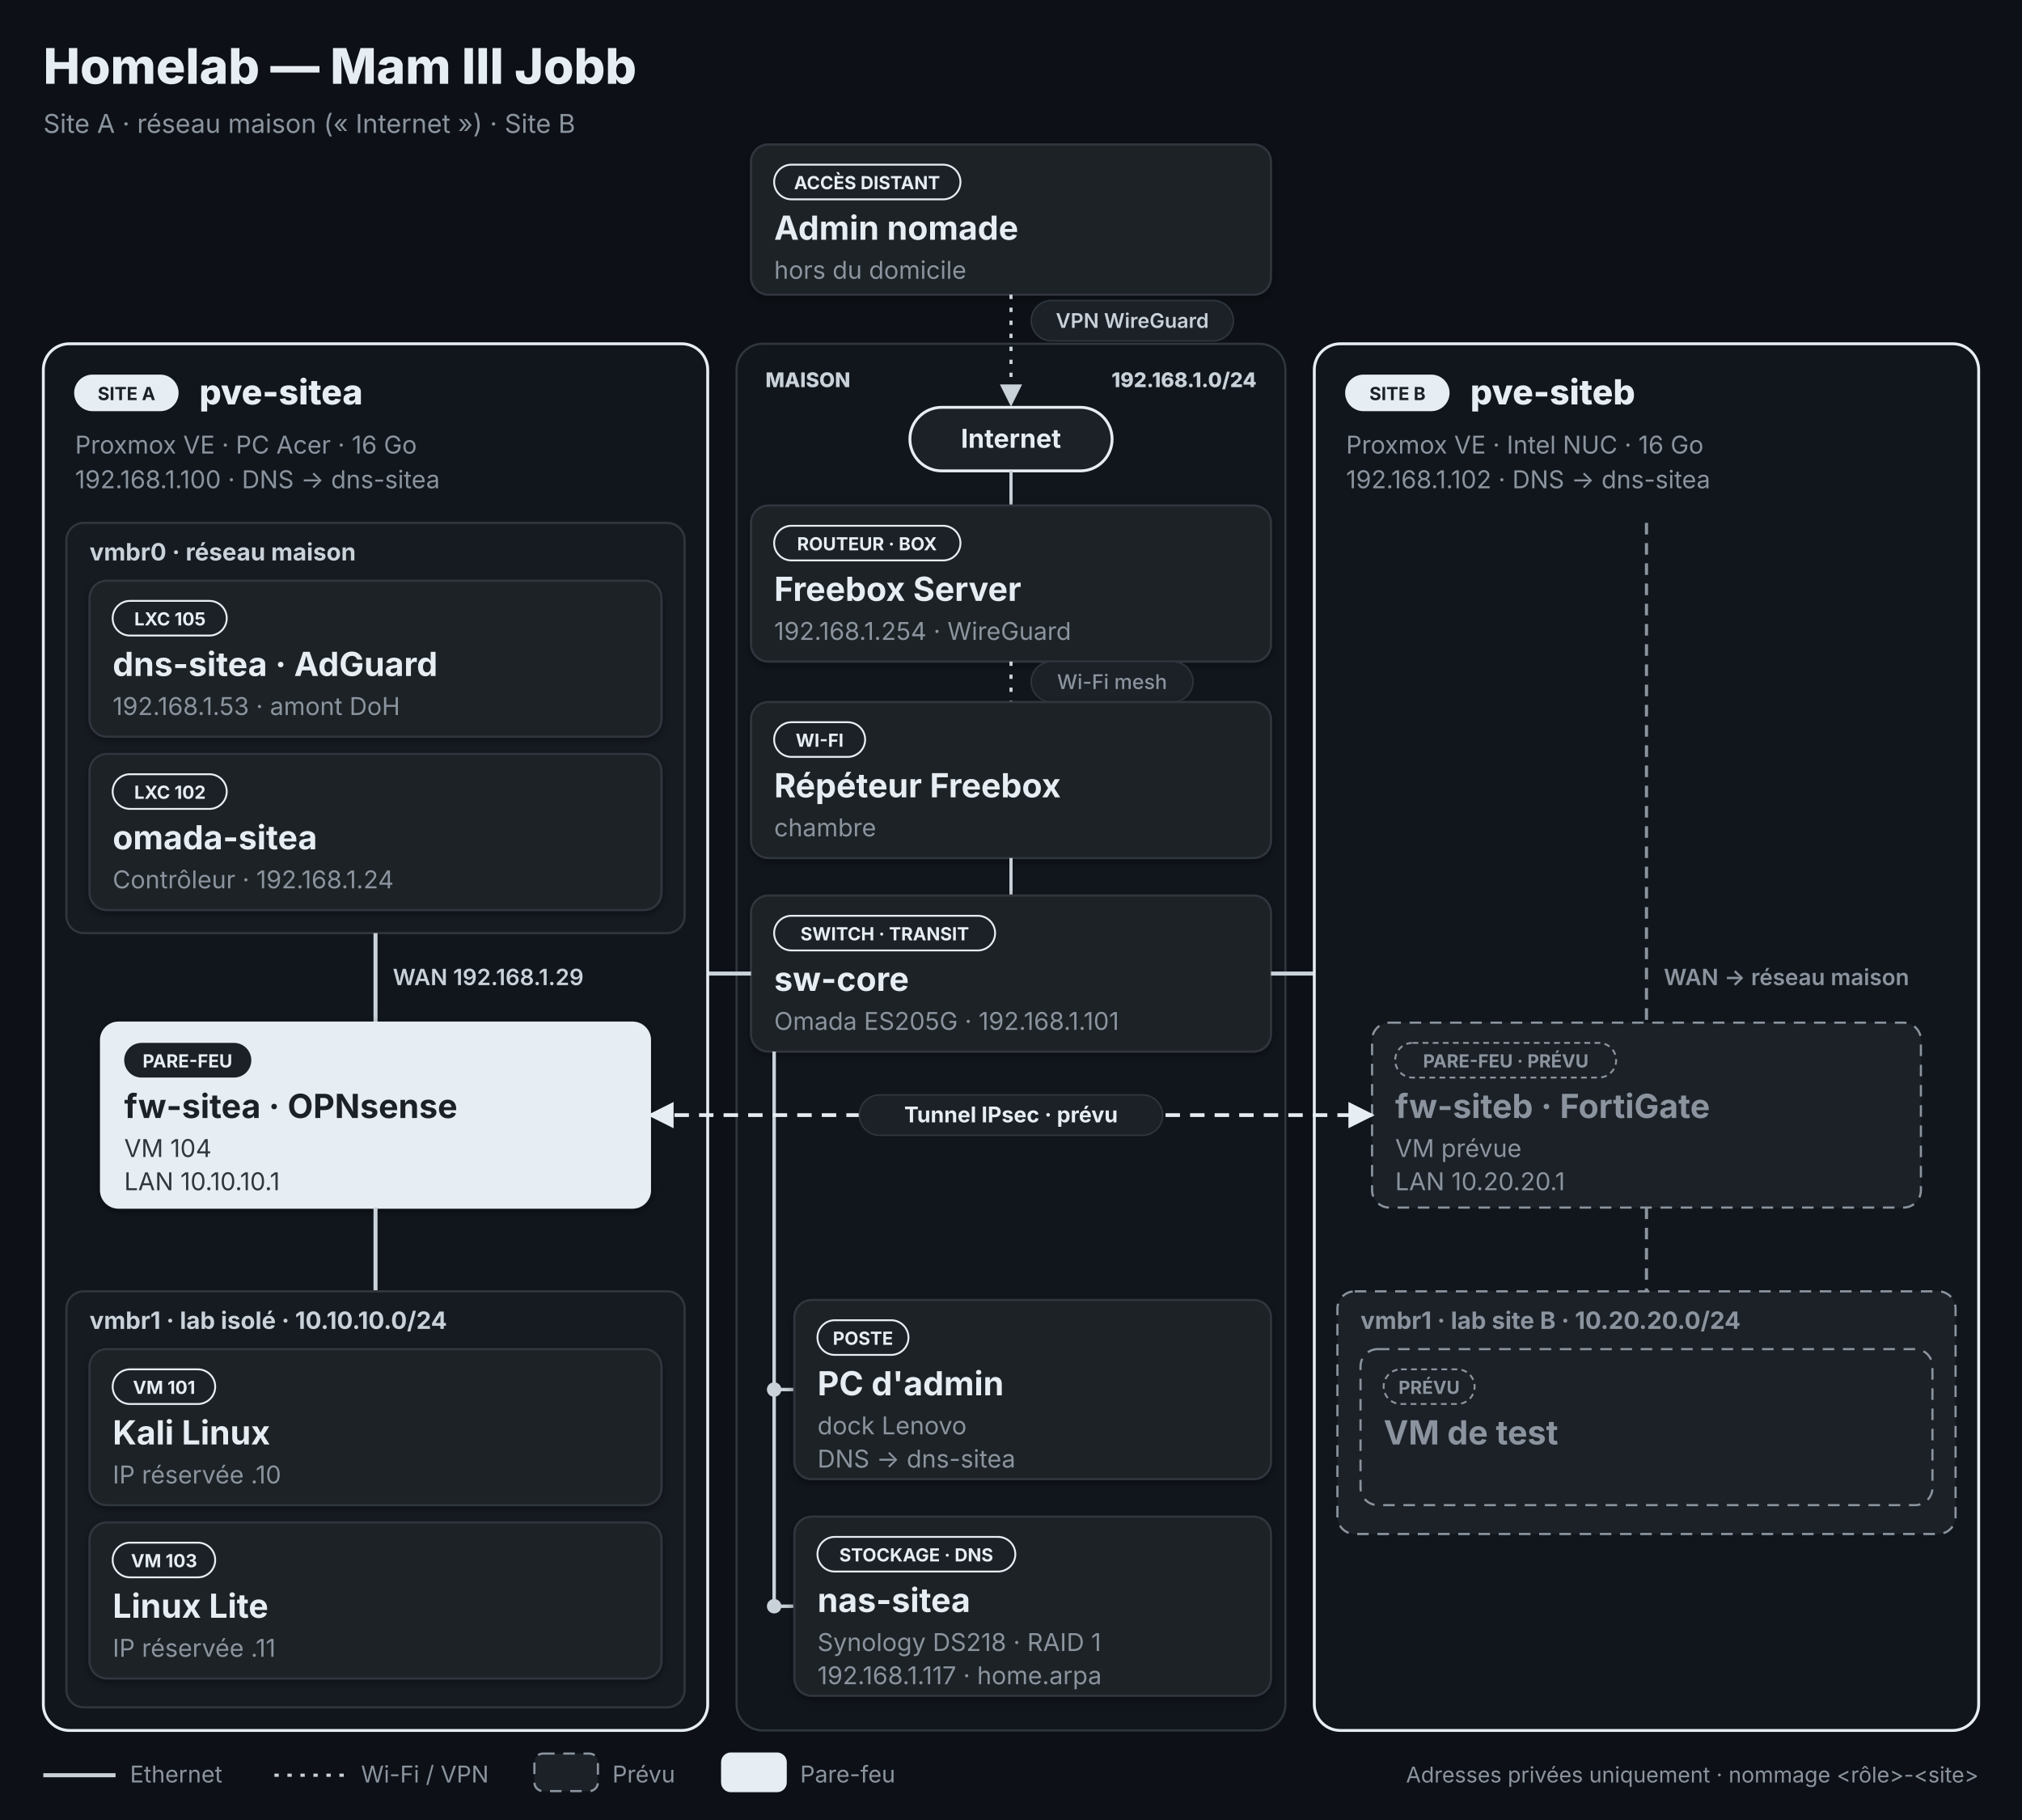
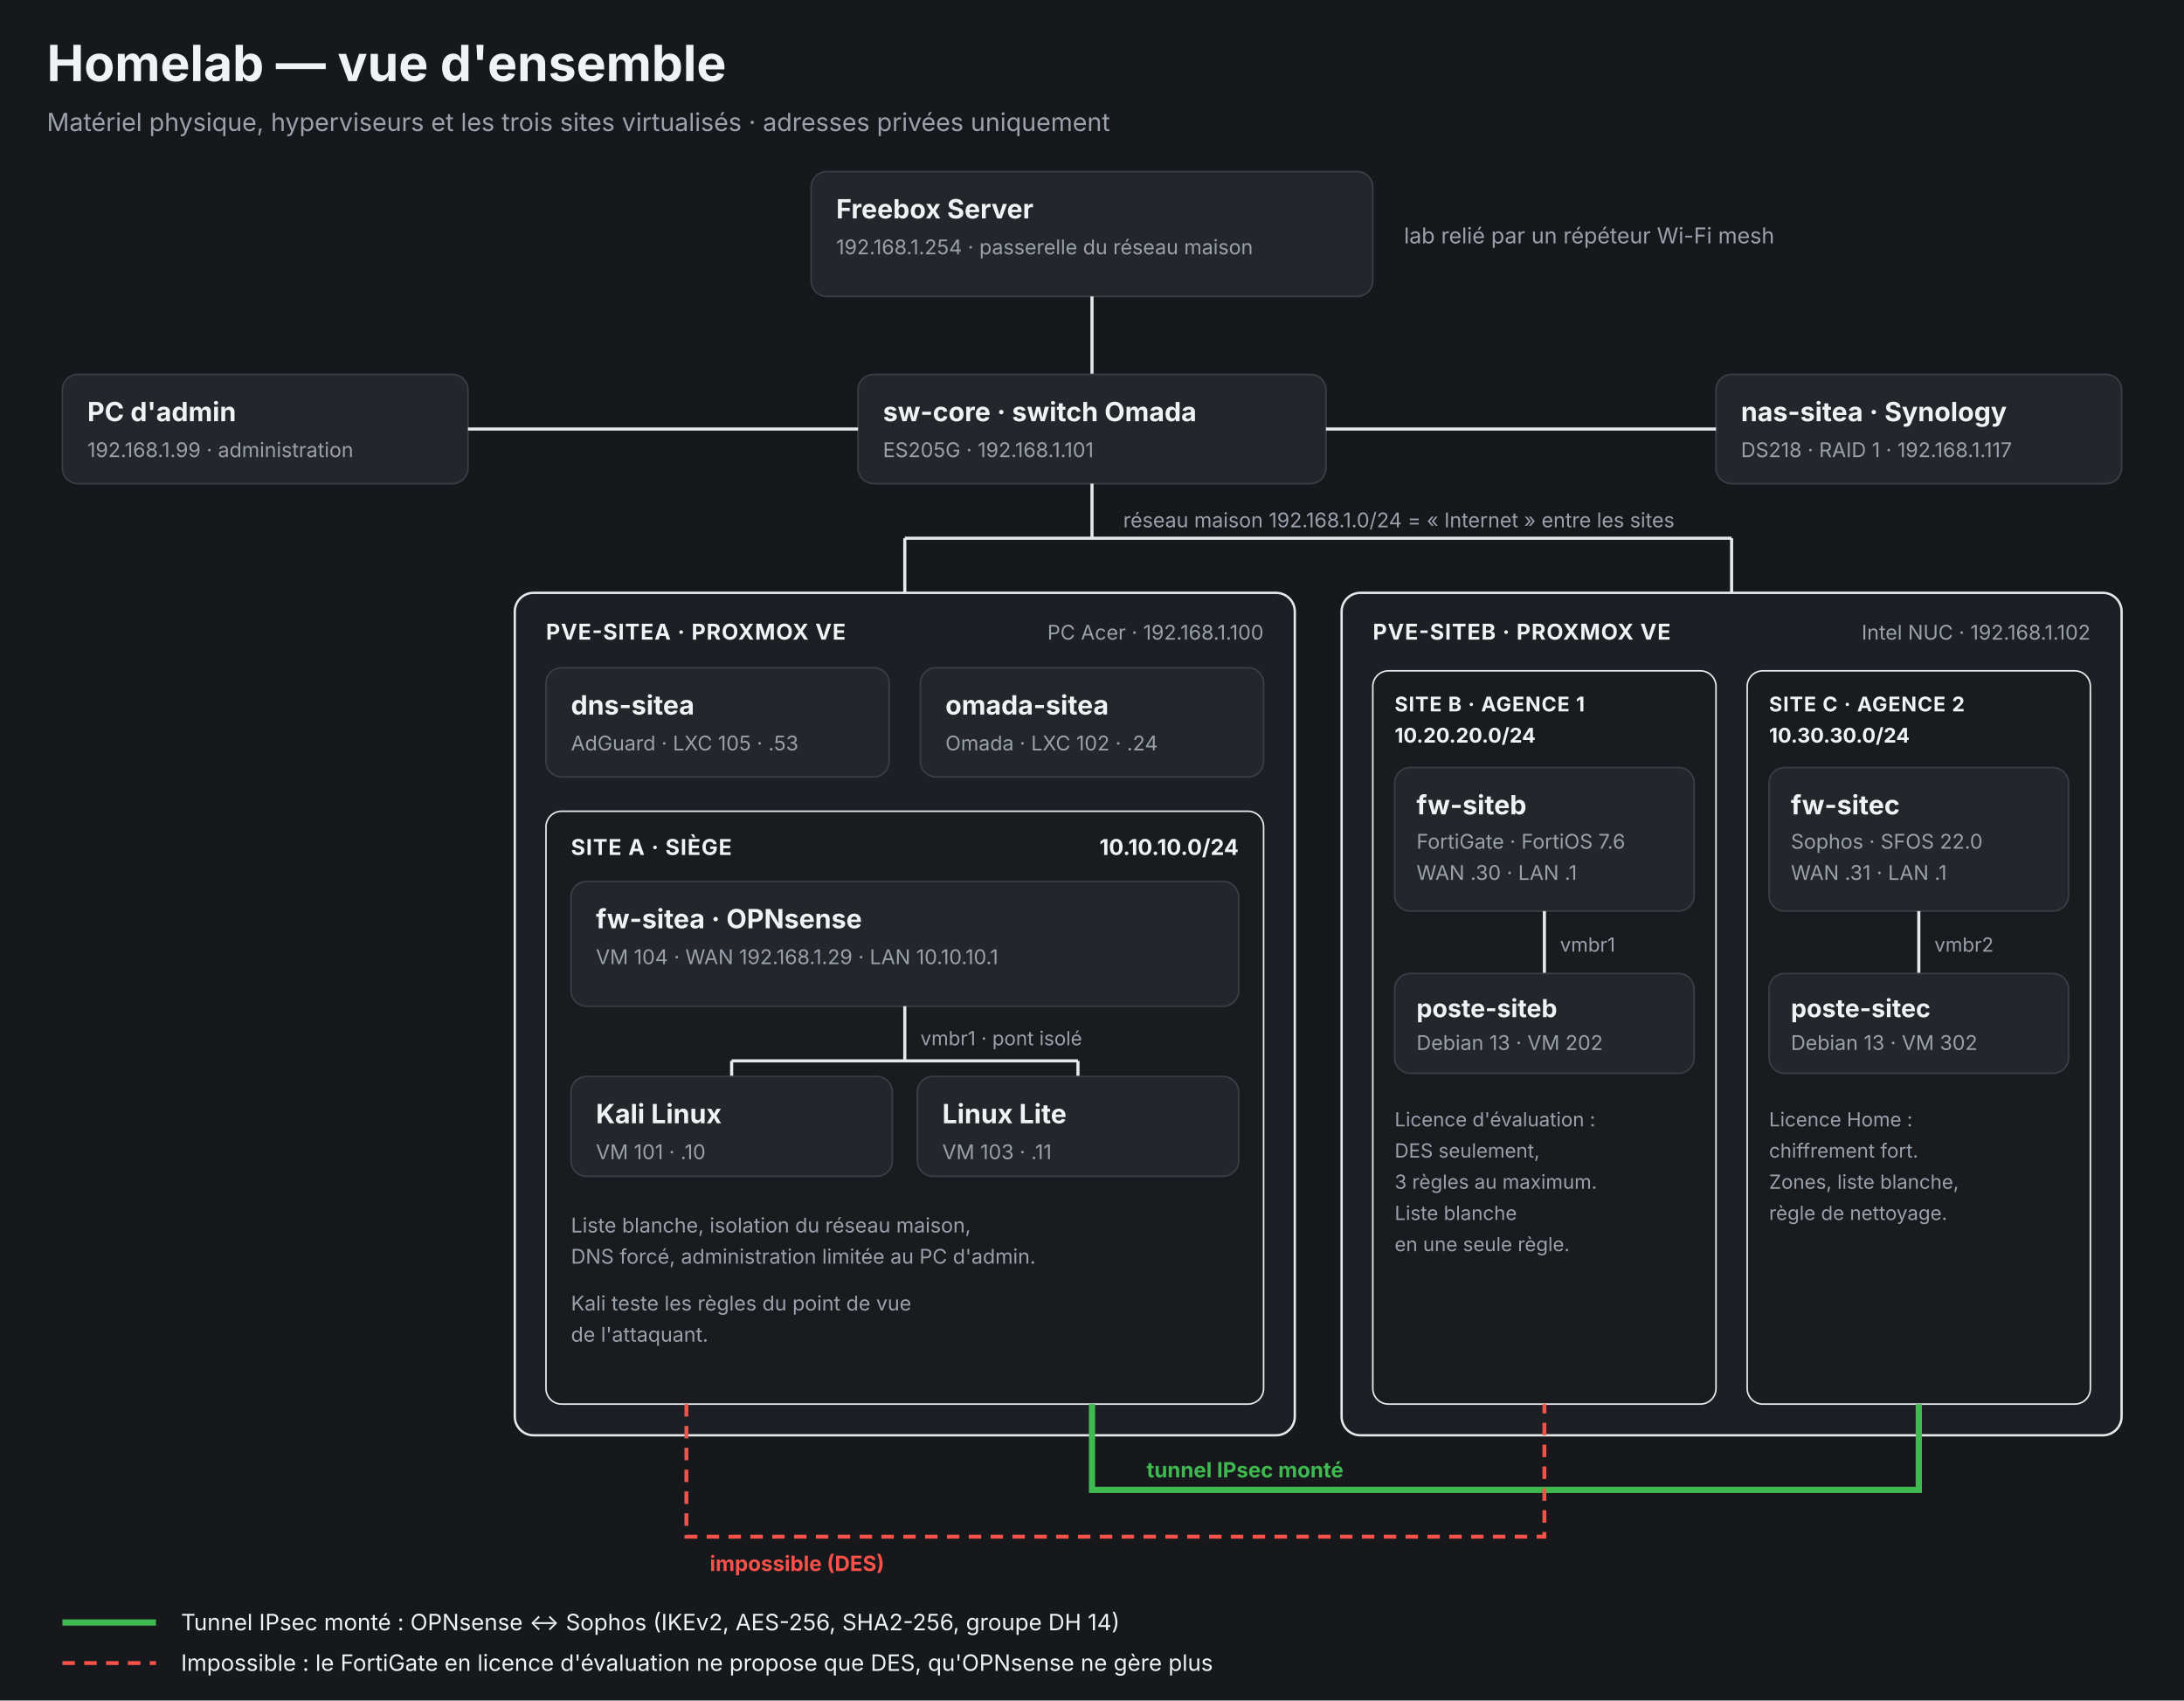
- <svg xmlns="http://www.w3.org/2000/svg" width="1400" height="1260" viewBox="0 0 1400 1260" font-family="Inter, 'Segoe UI', 'Helvetica Neue', Arial, sans-serif">
-   <defs>
-     <filter id="sh" x="-10%" y="-10%" width="120%" height="140%">
-       <feDropShadow dx="0" dy="2" stdDeviation="3" flood-color="#000" flood-opacity="0.4" />
-     </filter>
-     <marker id="ar" viewBox="0 0 10 10" refX="9" refY="5" markerWidth="7" markerHeight="7" orient="auto-start-reverse">
-       <path d="M0,0 L10,5 L0,10 z" fill="context-stroke" />
-     </marker>
-   </defs>
-   <rect width="1400" height="1260" fill="#0d1117" />
-   <text x="30" y="58" font-size="34" font-weight="800" fill="#e6edf3" text-anchor="start">Homelab — Mam III Jobb</text>
-   <text x="30" y="92" font-size="18" font-weight="400" fill="#8b949e" text-anchor="start">Site A  ·  réseau maison (« Internet »)  ·  Site B</text>
-   <g transform="translate(0,130)">
-     <rect x="510" y="108" width="380" height="960" rx="18" fill="#11161d" stroke="#30363d" stroke-width="1.5" />
-     <text x="530" y="138" font-size="14" font-weight="800" fill="#c9d1d9" text-anchor="start">MAISON</text>
-     <text x="870" y="138" font-size="14" font-weight="800" fill="#c9d1d9" text-anchor="end">192.168.1.0/24</text>
-     <rect x="630.0" y="152" width="140" height="44" rx="22" fill="#1c2128" stroke="#e6edf3" stroke-width="2" />
-     <text x="700.0" y="180" font-size="18" font-weight="700" fill="#e6edf3" text-anchor="middle">Internet</text>
-     <polyline points="700.0,196 700.0,220" fill="none" stroke="#c9d1d9" stroke-width="2.2" stroke-linejoin="round" />
-     <rect x="520" y="220" width="360" height="108" rx="12" fill="#1c2128" stroke="#30363d" stroke-width="1.5" filter="url(#sh)" />
-     <rect x="536" y="234" width="129" height="24" rx="12" fill="#1c2128" stroke="#e6edf3" stroke-width="1.3" />
-     <text x="600.3" y="251" font-size="12.5" font-weight="700" fill="#e6edf3" text-anchor="middle">ROUTEUR · BOX</text>
-     <text x="536" y="286" font-size="23" font-weight="700" fill="#e6edf3" text-anchor="start">Freebox Server</text>
-     <text x="536" y="313" font-size="17" font-weight="400" fill="#8b949e" text-anchor="start">192.168.1.254 · WireGuard</text>
-     <polyline points="700.0,328 700.0,356" fill="none" stroke="#c9d1d9" stroke-width="2.2" stroke-linejoin="round" stroke-dasharray="3 6" />
-     <rect x="714" y="328" width="112" height="28" rx="14" fill="#1c2128" stroke="#30363d" />
-     <text x="770.0" y="347" font-size="14" font-weight="500" fill="#8b949e" text-anchor="middle">Wi-Fi mesh</text>
-     <rect x="520" y="356" width="360" height="108" rx="12" fill="#1c2128" stroke="#30363d" stroke-width="1.5" filter="url(#sh)" />
-     <rect x="536" y="370" width="63" height="24" rx="12" fill="#1c2128" stroke="#e6edf3" stroke-width="1.3" />
-     <text x="567.5" y="387" font-size="12.5" font-weight="700" fill="#e6edf3" text-anchor="middle">WI-FI</text>
-     <text x="536" y="422" font-size="23" font-weight="700" fill="#e6edf3" text-anchor="start">Répéteur Freebox</text>
-     <text x="536" y="449" font-size="17" font-weight="400" fill="#8b949e" text-anchor="start">chambre</text>
-     <polyline points="700.0,464 700.0,490" fill="none" stroke="#c9d1d9" stroke-width="2.2" stroke-linejoin="round" />
-     <rect x="520" y="490" width="360" height="108" rx="12" fill="#1c2128" stroke="#30363d" stroke-width="1.5" filter="url(#sh)" />
-     <rect x="536" y="504" width="153" height="24" rx="12" fill="#1c2128" stroke="#e6edf3" stroke-width="1.3" />
-     <text x="612.6" y="521" font-size="12.5" font-weight="700" fill="#e6edf3" text-anchor="middle">SWITCH · TRANSIT</text>
-     <text x="536" y="556" font-size="23" font-weight="700" fill="#e6edf3" text-anchor="start">sw-core</text>
-     <text x="536" y="583" font-size="17" font-weight="400" fill="#8b949e" text-anchor="start">Omada ES205G · 192.168.1.101</text>
-     <polyline points="520,544 490,544" fill="none" stroke="#c9d1d9" stroke-width="2.8" stroke-linejoin="round" />
-     <polyline points="880,544 910,544" fill="none" stroke="#c9d1d9" stroke-width="2.8" stroke-linejoin="round" />
-     <polyline points="536,598 536,982 550,982" fill="none" stroke="#c9d1d9" stroke-width="2.4" stroke-linejoin="round" />
-     <polyline points="536,832 550,832" fill="none" stroke="#c9d1d9" stroke-width="2.4" stroke-linejoin="round" />
-     <circle cx="536" cy="832" r="5" fill="#c9d1d9" />
-     <circle cx="536" cy="982" r="5" fill="#c9d1d9" />
-     <rect x="550" y="770" width="330" height="124" rx="12" fill="#1c2128" stroke="#30363d" stroke-width="1.5" filter="url(#sh)" />
-     <rect x="566" y="784" width="63" height="24" rx="12" fill="#1c2128" stroke="#e6edf3" stroke-width="1.3" />
-     <text x="597.5" y="801" font-size="12.5" font-weight="700" fill="#e6edf3" text-anchor="middle">POSTE</text>
-     <text x="566" y="836" font-size="23" font-weight="700" fill="#e6edf3" text-anchor="start">PC d'admin</text>
-     <text x="566" y="863" font-size="17" font-weight="400" fill="#8b949e" text-anchor="start">dock Lenovo</text>
-     <text x="566" y="886" font-size="17" font-weight="400" fill="#8b949e" text-anchor="start">DNS → dns-sitea</text>
-     <rect x="550" y="920" width="330" height="124" rx="12" fill="#1c2128" stroke="#30363d" stroke-width="1.5" filter="url(#sh)" />
-     <rect x="566" y="934" width="137" height="24" rx="12" fill="#1c2128" stroke="#e6edf3" stroke-width="1.3" />
-     <text x="634.4" y="951" font-size="12.5" font-weight="700" fill="#e6edf3" text-anchor="middle">STOCKAGE · DNS</text>
-     <text x="566" y="986" font-size="23" font-weight="700" fill="#e6edf3" text-anchor="start">nas-sitea</text>
-     <text x="566" y="1013" font-size="17" font-weight="400" fill="#8b949e" text-anchor="start">Synology DS218 · RAID 1</text>
-     <text x="566" y="1036" font-size="17" font-weight="400" fill="#8b949e" text-anchor="start">192.168.1.117 · home.arpa</text>
-     <rect x="30" y="108" width="460" height="960" rx="18" fill="#11161d" stroke="#e6edf3" stroke-width="2" />
-     <rect x="52" y="130" width="71" height="24" rx="12" fill="#e6edf3" stroke="#e6edf3" stroke-width="1.3" />
-     <text x="87.6" y="147" font-size="12.5" font-weight="700" fill="#1c2128" text-anchor="middle">SITE A</text>
-     <text x="138" y="150" font-size="24" font-weight="800" fill="#e6edf3" text-anchor="start">pve-sitea</text>
-     <text x="52" y="184" font-size="17" font-weight="400" fill="#8b949e" text-anchor="start">Proxmox VE · PC Acer · 16 Go</text>
-     <text x="52" y="208" font-size="17" font-weight="400" fill="#8b949e" text-anchor="start">192.168.1.100 · DNS → dns-sitea</text>
-     <rect x="46" y="232" width="428" height="284" rx="12" fill="#161b22" stroke="#30363d" stroke-width="1.5" />
-     <text x="62" y="258" font-size="16.5" font-weight="700" fill="#c9d1d9" text-anchor="start">vmbr0 · réseau maison</text>
-     <rect x="62" y="272" width="396" height="108" rx="12" fill="#1c2128" stroke="#30363d" stroke-width="1.5" filter="url(#sh)" />
-     <rect x="78" y="286" width="79" height="24" rx="12" fill="#1c2128" stroke="#e6edf3" stroke-width="1.3" />
-     <text x="117.7" y="303" font-size="12.5" font-weight="700" fill="#e6edf3" text-anchor="middle">LXC 105</text>
-     <text x="78" y="338" font-size="23" font-weight="700" fill="#e6edf3" text-anchor="start">dns-sitea · AdGuard</text>
-     <text x="78" y="365" font-size="17" font-weight="400" fill="#8b949e" text-anchor="start">192.168.1.53 · amont DoH</text>
-     <rect x="62" y="392" width="396" height="108" rx="12" fill="#1c2128" stroke="#30363d" stroke-width="1.5" filter="url(#sh)" />
-     <rect x="78" y="406" width="79" height="24" rx="12" fill="#1c2128" stroke="#e6edf3" stroke-width="1.3" />
-     <text x="117.7" y="423" font-size="12.5" font-weight="700" fill="#e6edf3" text-anchor="middle">LXC 102</text>
-     <text x="78" y="458" font-size="23" font-weight="700" fill="#e6edf3" text-anchor="start">omada-sitea</text>
-     <text x="78" y="485" font-size="17" font-weight="400" fill="#8b949e" text-anchor="start">Contrôleur · 192.168.1.24</text>
-     <polyline points="260.0,516 260.0,578" fill="none" stroke="#c9d1d9" stroke-width="2.8" stroke-linejoin="round" />
-     <text x="272.0" y="552" font-size="15.5" font-weight="600" fill="#c9d1d9" text-anchor="start">WAN 192.168.1.29</text>
-     <rect x="70" y="578" width="380" height="128" rx="12" fill="#e6edf3" stroke="#e6edf3" stroke-width="1.5" filter="url(#sh)" />
-     <rect x="86" y="592" width="88" height="24" rx="12" fill="#1c2128" />
-     <text x="129.8" y="609" font-size="12.5" font-weight="700" fill="#e6edf3" text-anchor="middle">PARE-FEU</text>
-     <text x="86" y="644" font-size="23" font-weight="700" fill="#1c2128" text-anchor="start">fw-sitea · OPNsense</text>
-     <text x="86" y="671" font-size="17" font-weight="400" fill="#30363d" text-anchor="start">VM 104</text>
-     <text x="86" y="694" font-size="17" font-weight="400" fill="#30363d" text-anchor="start">LAN 10.10.10.1</text>
-     <polyline points="260.0,706 260.0,764" fill="none" stroke="#c9d1d9" stroke-width="2.8" stroke-linejoin="round" />
-     <rect x="46" y="764" width="428" height="288" rx="12" fill="#161b22" stroke="#30363d" stroke-width="1.5" />
-     <text x="62" y="790" font-size="16.5" font-weight="700" fill="#c9d1d9" text-anchor="start">vmbr1 · lab isolé · 10.10.10.0/24</text>
-     <rect x="62" y="804" width="396" height="108" rx="12" fill="#1c2128" stroke="#30363d" stroke-width="1.5" filter="url(#sh)" />
-     <rect x="78" y="818" width="71" height="24" rx="12" fill="#1c2128" stroke="#e6edf3" stroke-width="1.3" />
-     <text x="113.6" y="835" font-size="12.5" font-weight="700" fill="#e6edf3" text-anchor="middle">VM 101</text>
-     <text x="78" y="870" font-size="23" font-weight="700" fill="#e6edf3" text-anchor="start">Kali Linux</text>
-     <text x="78" y="897" font-size="17" font-weight="400" fill="#8b949e" text-anchor="start">IP réservée .10</text>
-     <rect x="62" y="924" width="396" height="108" rx="12" fill="#1c2128" stroke="#30363d" stroke-width="1.5" filter="url(#sh)" />
-     <rect x="78" y="938" width="71" height="24" rx="12" fill="#1c2128" stroke="#e6edf3" stroke-width="1.3" />
-     <text x="113.6" y="955" font-size="12.5" font-weight="700" fill="#e6edf3" text-anchor="middle">VM 103</text>
-     <text x="78" y="990" font-size="23" font-weight="700" fill="#e6edf3" text-anchor="start">Linux Lite</text>
-     <text x="78" y="1017" font-size="17" font-weight="400" fill="#8b949e" text-anchor="start">IP réservée .11</text>
-     <rect x="910" y="108" width="460" height="960" rx="18" fill="#11161d" stroke="#e6edf3" stroke-width="2" />
-     <rect x="932" y="130" width="71" height="24" rx="12" fill="#e6edf3" stroke="#e6edf3" stroke-width="1.3" />
-     <text x="967.6" y="147" font-size="12.5" font-weight="700" fill="#1c2128" text-anchor="middle">SITE B</text>
-     <text x="1018" y="150" font-size="24" font-weight="800" fill="#e6edf3" text-anchor="start">pve-siteb</text>
-     <text x="932" y="184" font-size="17" font-weight="400" fill="#8b949e" text-anchor="start">Proxmox VE · Intel NUC · 16 Go</text>
-     <text x="932" y="208" font-size="17" font-weight="400" fill="#8b949e" text-anchor="start">192.168.1.102 · DNS → dns-sitea</text>
-     <polyline points="1140.0,232 1140.0,578" fill="none" stroke="#8b949e" stroke-width="2.2" stroke-linejoin="round" stroke-dasharray="8 6" />
-     <text x="1152.0" y="552" font-size="15.5" font-weight="600" fill="#8b949e" text-anchor="start">WAN → réseau maison</text>
-     <rect x="950" y="578" width="380" height="128" rx="12" fill="#1c2128" stroke="#8b949e" stroke-width="1.5" stroke-dasharray="8 6" />
-     <rect x="966" y="592" width="153" height="24" rx="12" fill="#1c2128" stroke="#8b949e" stroke-width="1.3" stroke-dasharray="4 3" />
-     <text x="1042.6" y="609" font-size="12.5" font-weight="700" fill="#8b949e" text-anchor="middle">PARE-FEU · PRÉVU</text>
-     <text x="966" y="644" font-size="23" font-weight="700" fill="#8b949e" text-anchor="start">fw-siteb · FortiGate</text>
-     <text x="966" y="671" font-size="17" font-weight="400" fill="#8b949e" text-anchor="start">VM prévue</text>
-     <text x="966" y="694" font-size="17" font-weight="400" fill="#8b949e" text-anchor="start">LAN 10.20.20.1</text>
-     <polyline points="1140.0,706 1140.0,764" fill="none" stroke="#8b949e" stroke-width="2.2" stroke-linejoin="round" stroke-dasharray="8 6" />
-     <rect x="926" y="764" width="428" height="168" rx="12" fill="#1c2128" stroke="#8b949e" stroke-width="1.5" stroke-dasharray="8 6" />
-     <text x="942" y="790" font-size="16.5" font-weight="700" fill="#8b949e" text-anchor="start">vmbr1 · lab site B · 10.20.20.0/24</text>
-     <rect x="942" y="804" width="396" height="108" rx="12" fill="#1c2128" stroke="#8b949e" stroke-width="1.5" stroke-dasharray="8 6" />
-     <rect x="958" y="818" width="63" height="24" rx="12" fill="#1c2128" stroke="#8b949e" stroke-width="1.3" stroke-dasharray="4 3" />
-     <text x="989.5" y="835" font-size="12.5" font-weight="700" fill="#8b949e" text-anchor="middle">PRÉVU</text>
-     <text x="958" y="870" font-size="23" font-weight="700" fill="#8b949e" text-anchor="start">VM de test</text>
-     <polyline points="450,642 950,642" fill="none" stroke="#e6edf3" stroke-width="2.6" stroke-linejoin="round" stroke-dasharray="10 7" marker-end="url(#ar)" marker-start="url(#ar)" />
-     <rect x="595" y="628" width="210" height="28" rx="14" fill="#1c2128" stroke="#30363d" />
-     <text x="700.0" y="647" font-size="15" font-weight="700" fill="#e6edf3" text-anchor="middle">Tunnel IPsec · prévu</text>
-     <polyline points="30,1099 80,1099" fill="none" stroke="#c9d1d9" stroke-width="2.8" stroke-linejoin="round" />
-     <text x="90" y="1104" font-size="16" font-weight="400" fill="#8b949e" text-anchor="start">Ethernet</text>
-     <polyline points="190,1099 240,1099" fill="none" stroke="#c9d1d9" stroke-width="2.2" stroke-linejoin="round" stroke-dasharray="3 6" />
-     <text x="250" y="1104" font-size="16" font-weight="400" fill="#8b949e" text-anchor="start">Wi-Fi / VPN</text>
-     <rect x="370" y="1084" width="44" height="26" rx="6" fill="#1c2128" stroke="#8b949e" stroke-width="1.5" stroke-dasharray="8 6" />
-     <text x="424" y="1104" font-size="16" font-weight="400" fill="#8b949e" text-anchor="start">Prévu</text>
-     <rect x="500" y="1084" width="44" height="26" rx="6" fill="#e6edf3" stroke="#e6edf3" stroke-width="1.5" />
-     <text x="554" y="1104" font-size="16" font-weight="400" fill="#8b949e" text-anchor="start">Pare-feu</text>
-     <text x="1370" y="1104" font-size="15" font-weight="400" fill="#8b949e" text-anchor="end">Adresses privées uniquement · nommage &lt;rôle&gt;-&lt;site&gt;</text>
-   </g>
-   <rect x="520" y="100" width="360" height="104" rx="12" fill="#1c2128" stroke="#30363d" stroke-width="1.5" filter="url(#sh)" />
-   <rect x="536" y="114" width="129" height="24" rx="12" fill="#1c2128" stroke="#e6edf3" stroke-width="1.3" />
-   <text x="600.3" y="131" font-size="12.5" font-weight="700" fill="#e6edf3" text-anchor="middle">ACCÈS DISTANT</text>
-   <text x="536" y="166" font-size="23" font-weight="700" fill="#e6edf3" text-anchor="start">Admin nomade</text>
-   <text x="536" y="193" font-size="17" font-weight="400" fill="#8b949e" text-anchor="start">hors du domicile</text>
-   <polyline points="700.0,204 700.0,280" fill="none" stroke="#c9d1d9" stroke-width="2.2" stroke-linejoin="round" stroke-dasharray="3 6" marker-end="url(#ar)" />
-   <rect x="714" y="208" width="140" height="28" rx="14" fill="#1c2128" stroke="#30363d" />
-   <text x="784.0" y="227" font-size="14" font-weight="600" fill="#c9d1d9" text-anchor="middle">VPN WireGuard</text>
+ <svg xmlns="http://www.w3.org/2000/svg" viewBox="0 0 1400 1090" width="1400" height="1090" font-family="Inter, 'Segoe UI', Helvetica, Arial, sans-serif">
+   <rect width="1400" height="1090" fill="#16181c" />
+   <text x="30" y="52" font-size="32" font-weight="700" fill="#f0f2f5" text-anchor="start">Homelab — vue d'ensemble</text>
+   <text x="30" y="84" font-size="16" font-weight="400" fill="#9aa1ab" text-anchor="start">Matériel physique, hyperviseurs et les trois sites virtualisés · adresses privées uniquement</text>
+   <rect x="520" y="110" width="360" height="80" rx="10" fill="#23262b" stroke="#3a3f47" stroke-width="1" />
+   <text x="536" y="140" font-size="17" font-weight="700" fill="#f0f2f5" text-anchor="start">Freebox Server</text>
+   <text x="536" y="163" font-size="13" font-weight="400" fill="#9aa1ab" text-anchor="start">192.168.1.254 · passerelle du réseau maison</text>
+   <text x="900" y="156" font-size="14" font-weight="400" fill="#9aa1ab" text-anchor="start">lab relié par un répéteur Wi-Fi mesh</text>
+   <path d="M 700 190 V 240" fill="none" stroke="#e6e8eb" stroke-width="2" />
+   <rect x="550" y="240" width="300" height="70" rx="10" fill="#23262b" stroke="#3a3f47" stroke-width="1" />
+   <text x="566" y="270" font-size="17" font-weight="700" fill="#f0f2f5" text-anchor="start">sw-core · switch Omada</text>
+   <text x="566" y="293" font-size="13" font-weight="400" fill="#9aa1ab" text-anchor="start">ES205G · 192.168.1.101</text>
+   <rect x="40" y="240" width="260" height="70" rx="10" fill="#23262b" stroke="#3a3f47" stroke-width="1" />
+   <text x="56" y="270" font-size="17" font-weight="700" fill="#f0f2f5" text-anchor="start">PC d'admin</text>
+   <text x="56" y="293" font-size="13" font-weight="400" fill="#9aa1ab" text-anchor="start">192.168.1.99 · administration</text>
+   <rect x="1100" y="240" width="260" height="70" rx="10" fill="#23262b" stroke="#3a3f47" stroke-width="1" />
+   <text x="1116" y="270" font-size="17" font-weight="700" fill="#f0f2f5" text-anchor="start">nas-sitea · Synology</text>
+   <text x="1116" y="293" font-size="13" font-weight="400" fill="#9aa1ab" text-anchor="start">DS218 · RAID 1 · 192.168.1.117</text>
+   <path d="M 300 275 H 550" fill="none" stroke="#e6e8eb" stroke-width="2" />
+   <path d="M 850 275 H 1100" fill="none" stroke="#e6e8eb" stroke-width="2" />
+   <path d="M 700 310 V 345" fill="none" stroke="#e6e8eb" stroke-width="2" />
+   <path d="M 580 345 H 1110" fill="none" stroke="#e6e8eb" stroke-width="2" />
+   <path d="M 580 345 V 380" fill="none" stroke="#e6e8eb" stroke-width="2" />
+   <path d="M 1110 345 V 380" fill="none" stroke="#e6e8eb" stroke-width="2" />
+   <text x="720" y="338" font-size="13" font-weight="400" fill="#9aa1ab" text-anchor="start">réseau maison 192.168.1.0/24 = « Internet » entre les sites</text>
+   <rect x="330" y="380" width="500" height="540" rx="12" fill="#1c1f24" stroke="#e6e8eb" stroke-width="1.5" />
+   <text x="350" y="410" font-size="14" font-weight="700" fill="#f0f2f5" text-anchor="start" letter-spacing="0.5">PVE-SITEA · PROXMOX VE</text>
+   <text x="810" y="410" font-size="13" font-weight="400" fill="#9aa1ab" text-anchor="end">PC Acer · 192.168.1.100</text>
+   <rect x="350" y="428" width="220" height="70" rx="10" fill="#23262b" stroke="#3a3f47" stroke-width="1" />
+   <text x="366" y="458" font-size="17" font-weight="700" fill="#f0f2f5" text-anchor="start">dns-sitea</text>
+   <text x="366" y="481" font-size="13" font-weight="400" fill="#9aa1ab" text-anchor="start">AdGuard · LXC 105 · .53</text>
+   <rect x="590" y="428" width="220" height="70" rx="10" fill="#23262b" stroke="#3a3f47" stroke-width="1" />
+   <text x="606" y="458" font-size="17" font-weight="700" fill="#f0f2f5" text-anchor="start">omada-sitea</text>
+   <text x="606" y="481" font-size="13" font-weight="400" fill="#9aa1ab" text-anchor="start">Omada · LXC 102 · .24</text>
+   <rect x="350" y="520" width="460" height="380" rx="10" fill="#191b1f" stroke="#e6e8eb" stroke-width="1" />
+   <text x="366" y="548" font-size="14" font-weight="700" fill="#f0f2f5" text-anchor="start" letter-spacing="0.5">SITE A · SIÈGE</text>
+   <text x="794" y="548" font-size="14" font-weight="700" fill="#f0f2f5" text-anchor="end">10.10.10.0/24</text>
+   <rect x="366" y="565" width="428" height="80" rx="10" fill="#23262b" stroke="#3a3f47" stroke-width="1" />
+   <text x="382" y="595" font-size="17" font-weight="700" fill="#f0f2f5" text-anchor="start">fw-sitea · OPNsense</text>
+   <text x="382" y="618" font-size="13" font-weight="400" fill="#9aa1ab" text-anchor="start">VM 104 · WAN 192.168.1.29 · LAN 10.10.10.1</text>
+   <path d="M 580 645 V 680" fill="none" stroke="#e6e8eb" stroke-width="2" />
+   <path d="M 469 680 H 691" fill="none" stroke="#e6e8eb" stroke-width="2" />
+   <path d="M 469 680 V 690" fill="none" stroke="#e6e8eb" stroke-width="2" />
+   <path d="M 691 680 V 690" fill="none" stroke="#e6e8eb" stroke-width="2" />
+   <text x="590" y="670" font-size="12.5" font-weight="400" fill="#9aa1ab" text-anchor="start">vmbr1 · pont isolé</text>
+   <rect x="366" y="690" width="206" height="64" rx="10" fill="#23262b" stroke="#3a3f47" stroke-width="1" />
+   <text x="382" y="720" font-size="17" font-weight="700" fill="#f0f2f5" text-anchor="start">Kali Linux</text>
+   <text x="382" y="743" font-size="13" font-weight="400" fill="#9aa1ab" text-anchor="start">VM 101 · .10</text>
+   <rect x="588" y="690" width="206" height="64" rx="10" fill="#23262b" stroke="#3a3f47" stroke-width="1" />
+   <text x="604" y="720" font-size="17" font-weight="700" fill="#f0f2f5" text-anchor="start">Linux Lite</text>
+   <text x="604" y="743" font-size="13" font-weight="400" fill="#9aa1ab" text-anchor="start">VM 103 · .11</text>
+   <text x="366" y="790" font-size="13" font-weight="400" fill="#9aa1ab" text-anchor="start">Liste blanche, isolation du réseau maison,</text>
+   <text x="366" y="810" font-size="13" font-weight="400" fill="#9aa1ab" text-anchor="start">DNS forcé, administration limitée au PC d'admin.</text>
+   <text x="366" y="840" font-size="13" font-weight="400" fill="#9aa1ab" text-anchor="start">Kali teste les règles du point de vue</text>
+   <text x="366" y="860" font-size="13" font-weight="400" fill="#9aa1ab" text-anchor="start">de l'attaquant.</text>
+   <rect x="860" y="380" width="500" height="540" rx="12" fill="#1c1f24" stroke="#e6e8eb" stroke-width="1.5" />
+   <text x="880" y="410" font-size="14" font-weight="700" fill="#f0f2f5" text-anchor="start" letter-spacing="0.5">PVE-SITEB · PROXMOX VE</text>
+   <text x="1340" y="410" font-size="13" font-weight="400" fill="#9aa1ab" text-anchor="end">Intel NUC · 192.168.1.102</text>
+   <rect x="880" y="430" width="220" height="470" rx="10" fill="#191b1f" stroke="#e6e8eb" stroke-width="1" />
+   <text x="894" y="456" font-size="13" font-weight="700" fill="#f0f2f5" text-anchor="start" letter-spacing="0.5">SITE B · AGENCE 1</text>
+   <text x="894" y="476" font-size="13" font-weight="700" fill="#f0f2f5" text-anchor="start">10.20.20.0/24</text>
+   <rect x="894" y="492" width="192" height="92" rx="10" fill="#23262b" stroke="#3a3f47" stroke-width="1" />
+   <text x="908" y="522" font-size="17" font-weight="700" fill="#f0f2f5" text-anchor="start">fw-siteb</text>
+   <text x="908" y="544" font-size="13" font-weight="400" fill="#9aa1ab" text-anchor="start">FortiGate · FortiOS 7.6</text>
+   <text x="908" y="564" font-size="13" font-weight="400" fill="#9aa1ab" text-anchor="start">WAN .30 · LAN .1</text>
+   <path d="M 990 584 V 624" fill="none" stroke="#e6e8eb" stroke-width="2" />
+   <text x="1000" y="610" font-size="12.5" font-weight="400" fill="#9aa1ab" text-anchor="start">vmbr1</text>
+   <rect x="894" y="624" width="192" height="64" rx="10" fill="#23262b" stroke="#3a3f47" stroke-width="1" />
+   <text x="908" y="652" font-size="16" font-weight="700" fill="#f0f2f5" text-anchor="start">poste-siteb</text>
+   <text x="908" y="673" font-size="13" font-weight="400" fill="#9aa1ab" text-anchor="start">Debian 13 · VM 202</text>
+   <text x="894" y="722" font-size="12.5" font-weight="400" fill="#9aa1ab" text-anchor="start">Licence d'évaluation :</text>
+   <text x="894" y="742" font-size="12.5" font-weight="400" fill="#9aa1ab" text-anchor="start">DES seulement,</text>
+   <text x="894" y="762" font-size="12.5" font-weight="400" fill="#9aa1ab" text-anchor="start">3 règles au maximum.</text>
+   <text x="894" y="782" font-size="12.5" font-weight="400" fill="#9aa1ab" text-anchor="start">Liste blanche</text>
+   <text x="894" y="802" font-size="12.5" font-weight="400" fill="#9aa1ab" text-anchor="start">en une seule règle.</text>
+   <rect x="1120" y="430" width="220" height="470" rx="10" fill="#191b1f" stroke="#e6e8eb" stroke-width="1" />
+   <text x="1134" y="456" font-size="13" font-weight="700" fill="#f0f2f5" text-anchor="start" letter-spacing="0.5">SITE C · AGENCE 2</text>
+   <text x="1134" y="476" font-size="13" font-weight="700" fill="#f0f2f5" text-anchor="start">10.30.30.0/24</text>
+   <rect x="1134" y="492" width="192" height="92" rx="10" fill="#23262b" stroke="#3a3f47" stroke-width="1" />
+   <text x="1148" y="522" font-size="17" font-weight="700" fill="#f0f2f5" text-anchor="start">fw-sitec</text>
+   <text x="1148" y="544" font-size="13" font-weight="400" fill="#9aa1ab" text-anchor="start">Sophos · SFOS 22.0</text>
+   <text x="1148" y="564" font-size="13" font-weight="400" fill="#9aa1ab" text-anchor="start">WAN .31 · LAN .1</text>
+   <path d="M 1230 584 V 624" fill="none" stroke="#e6e8eb" stroke-width="2" />
+   <text x="1240" y="610" font-size="12.5" font-weight="400" fill="#9aa1ab" text-anchor="start">vmbr2</text>
+   <rect x="1134" y="624" width="192" height="64" rx="10" fill="#23262b" stroke="#3a3f47" stroke-width="1" />
+   <text x="1148" y="652" font-size="16" font-weight="700" fill="#f0f2f5" text-anchor="start">poste-sitec</text>
+   <text x="1148" y="673" font-size="13" font-weight="400" fill="#9aa1ab" text-anchor="start">Debian 13 · VM 302</text>
+   <text x="1134" y="722" font-size="12.5" font-weight="400" fill="#9aa1ab" text-anchor="start">Licence Home :</text>
+   <text x="1134" y="742" font-size="12.5" font-weight="400" fill="#9aa1ab" text-anchor="start">chiffrement fort.</text>
+   <text x="1134" y="762" font-size="12.5" font-weight="400" fill="#9aa1ab" text-anchor="start">Zones, liste blanche,</text>
+   <text x="1134" y="782" font-size="12.5" font-weight="400" fill="#9aa1ab" text-anchor="start">règle de nettoyage.</text>
+   <path d="M 700 900 V 955 H 1230 V 900" fill="none" stroke="#3fb950" stroke-width="4" />
+   <path d="M 440 900 V 985 H 990 V 900" fill="none" stroke="#f85149" stroke-width="2.5" stroke-dasharray="8 6" />
+   <text x="735" y="947" font-size="13.5" font-weight="700" fill="#3fb950" text-anchor="start">tunnel IPsec monté</text>
+   <text x="455" y="1007" font-size="13.5" font-weight="700" fill="#f85149" text-anchor="start">impossible (DES)</text>
+   <path d="M 40 1040 H 100" fill="none" stroke="#3fb950" stroke-width="4" />
+   <text x="116" y="1045" font-size="14.5" font-weight="400" fill="#f0f2f5" text-anchor="start">Tunnel IPsec monté : OPNsense ↔ Sophos (IKEv2, AES-256, SHA2-256, groupe DH 14)</text>
+   <path d="M 40 1066 H 100" fill="none" stroke="#f85149" stroke-width="2.5" stroke-dasharray="8 6" />
+   <text x="116" y="1071" font-size="14.5" font-weight="400" fill="#f0f2f5" text-anchor="start">Impossible : le FortiGate en licence d'évaluation ne propose que DES, qu'OPNsense ne gère plus</text>
</svg>
